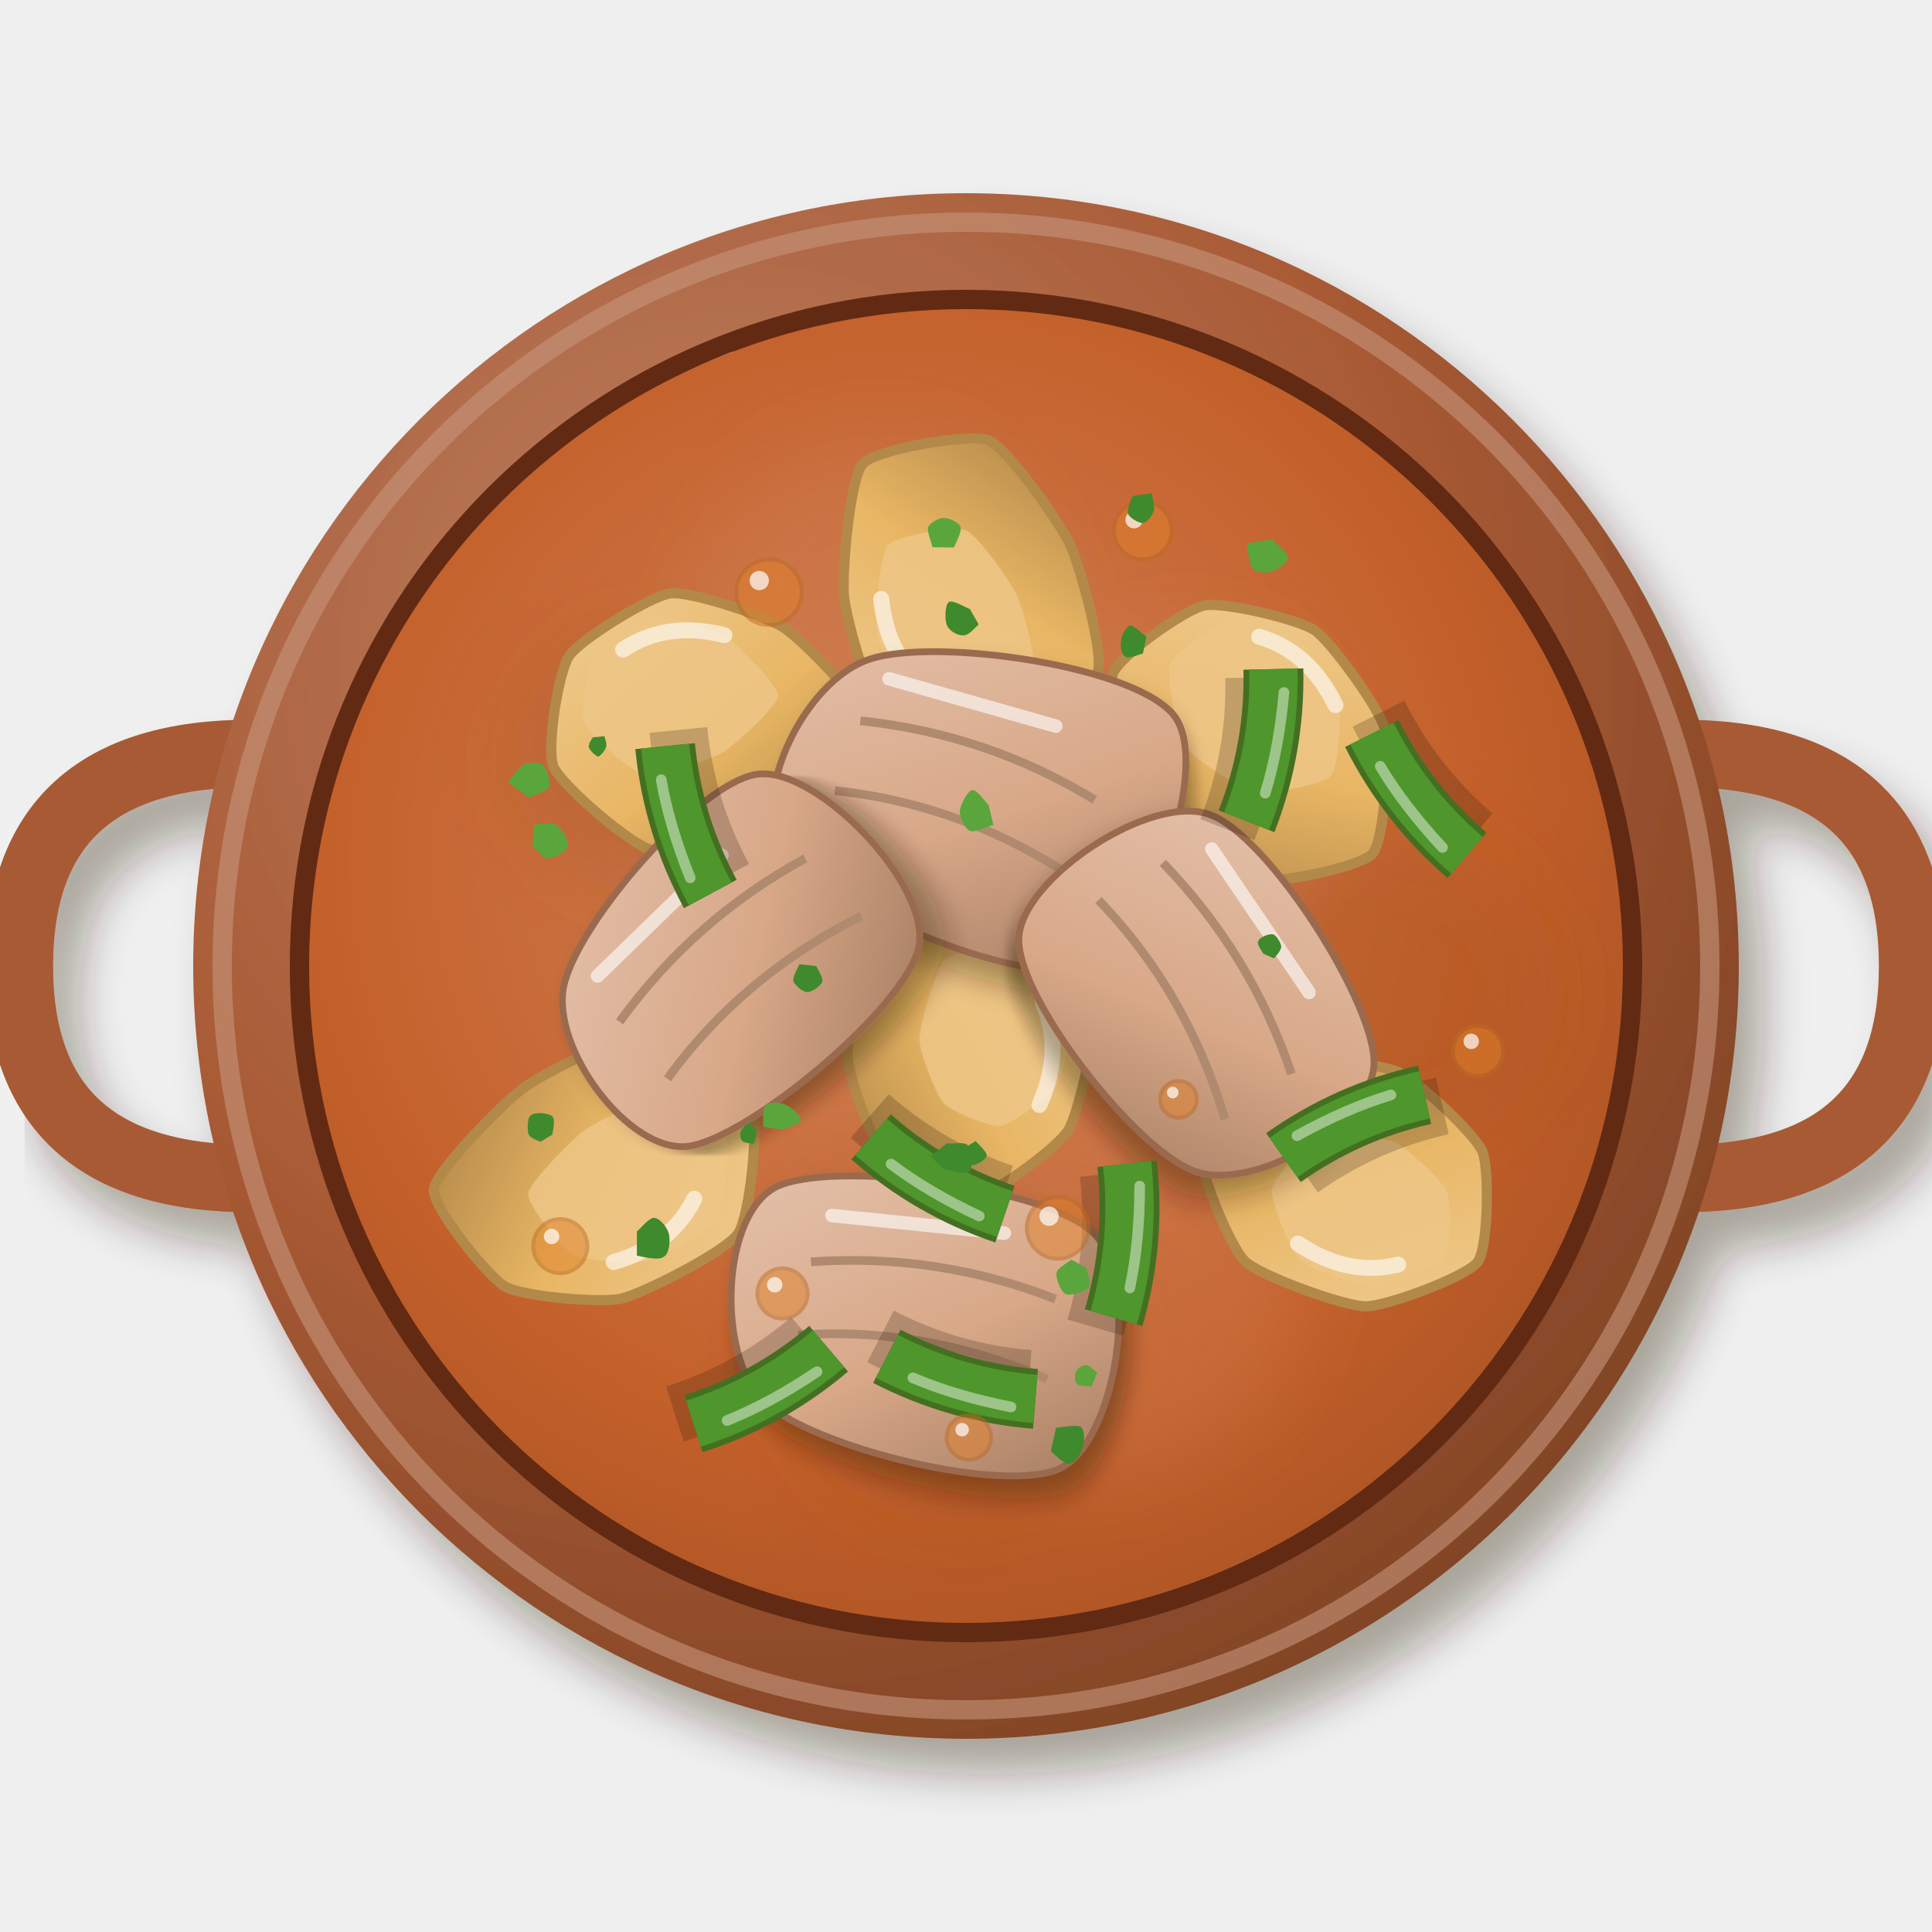
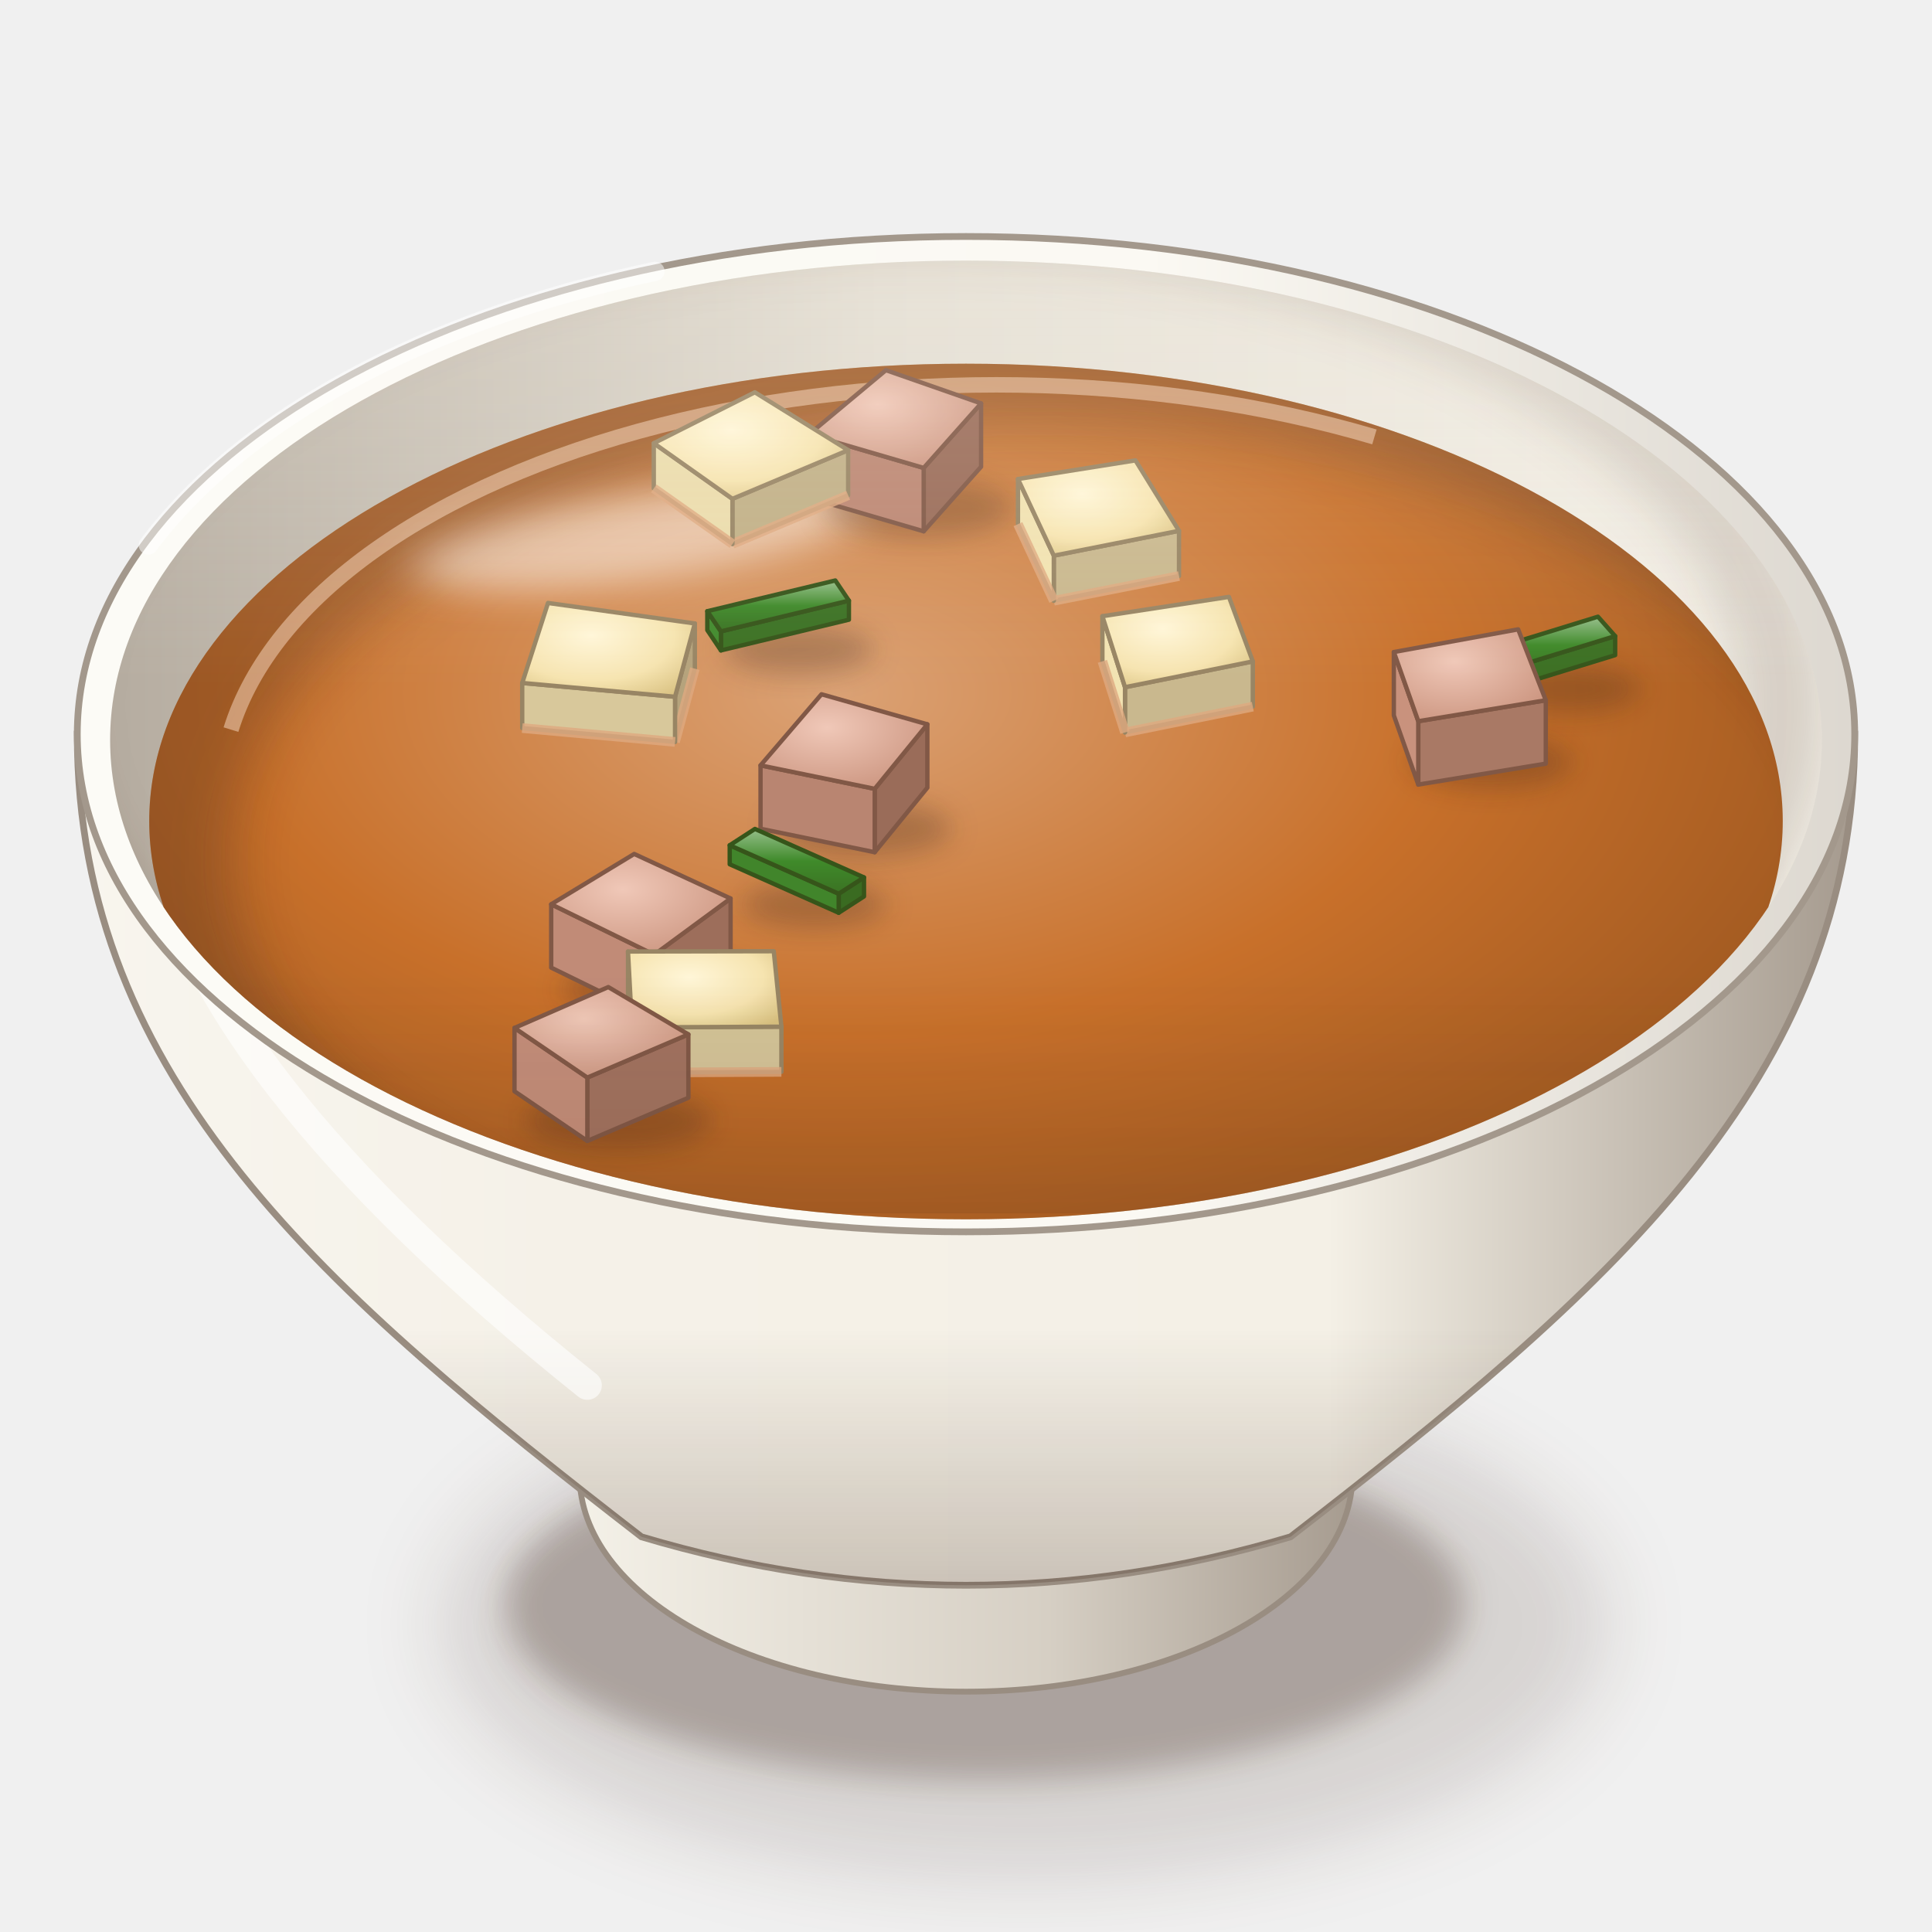
<svg xmlns="http://www.w3.org/2000/svg" viewBox="0 0 200 200" width="400" height="400">
  <defs>
-     <filter id="es_marmitako-1" x="-30%" y="-30%" width="160%" height="160%">
-       <feDropShadow dx="2.52" dy="3.6" stdDeviation="2.34" flood-color="#2b1607" flood-opacity=".36" />
-     </filter>
-     <radialGradient id="es_marmitako-2" cx="0.35" cy="0.3" r=".75">
-       <stop offset="0" stop-color="#be8367" />
-       <stop offset=".6" stop-color="#a85a34" />
-       <stop offset="1" stop-color="#824526" />
-     </radialGradient>
-     <radialGradient id="es_marmitako-3" cx="0.62" cy="0.64" r=".75">
-       <stop offset="0" stop-color="#8e523b" />
-       <stop offset=".6" stop-color="#7a3418" />
-       <stop offset="1" stop-color="#5e2912" />
-     </radialGradient>
-     <radialGradient id="es_marmitako-4" cx="0.45" cy="0.42" r=".75">
-       <stop offset="0" stop-color="#d18359" />
-       <stop offset=".6" stop-color="#c4602a" />
-       <stop offset="1" stop-color="#9e4d21" />
-     </radialGradient>
-     <filter id="es_marmitako-5" x="-30%" y="-30%" width="160%" height="160%">
+     <filter id="es_marmitako-1" x="-50%" y="-50%" width="200%" height="200%">
      <feGaussianBlur stdDeviation="4" />
    </filter>
-     <linearGradient id="es_marmitako-6" x1="0" y1="0" x2="1" y2="1">
-       <stop offset="0" stop-color="#efcc93" />
-       <stop offset=".55" stop-color="#e8b664" />
-       <stop offset="1" stop-color="#af8548" />
+     <filter id="es_marmitako-2" x="-50%" y="-50%" width="200%" height="200%">
+       <feGaussianBlur stdDeviation="1.6" />
+     </filter>
+     <linearGradient id="es_marmitako-3" x1="0" y1="0" x2="1" y2="0">
+       <stop offset="0" stop-color="#f5f2e9" />
+       <stop offset="0.6" stop-color="#d6cfc4" />
+       <stop offset="1" stop-color="#a3988c" />
    </linearGradient>
-     <filter id="es_marmitako-7" x="-30%" y="-30%" width="160%" height="160%">
-       <feDropShadow dx="1.26" dy="1.8" stdDeviation="1.17" flood-color="#2b1607" flood-opacity=".36" />
+     <linearGradient id="es_marmitako-4" x1="0" y1="0" x2="1" y2="0">
+       <stop offset="0" stop-color="#f8f5ee" />
+       <stop offset="0.28" stop-color="#f5f1e8" />
+       <stop offset="0.7" stop-color="#f4f0e6" />
+       <stop offset="1" stop-color="#a3988c" />
+     </linearGradient>
+     <linearGradient id="es_marmitako-5" x1="0" y1="0" x2="0" y2="1">
+       <stop offset="0" stop-color="#3a2212" stop-opacity="0" />
+       <stop offset="0.7" stop-color="#3a2212" stop-opacity="0" />
+       <stop offset="1" stop-color="#3a2212" stop-opacity="0.22" />
+     </linearGradient>
+     <linearGradient id="es_marmitako-6" x1="0" y1="0" x2="1" y2="0">
+       <stop offset="0" stop-color="#fcfbf6" />
+       <stop offset="0.6" stop-color="#fbf9f3" />
+       <stop offset="1" stop-color="#dcd7cf" />
+     </linearGradient>
+     <linearGradient id="es_marmitako-7" x1="0" y1="0" x2="1" y2="0">
+       <stop offset="0" stop-color="#b6ada1" />
+       <stop offset="0.45" stop-color="#e2ddd2" />
+       <stop offset="1" stop-color="#f4f0e7" />
+     </linearGradient>
+     <clipPath id="es_marmitako-8">
+       <path d="M11.4,76.6A88.6,49.62 0 1 0 188.6,76.6A88.6,49.62 0 1 0 11.4,76.6Z" />
+     </clipPath>
+     <filter id="es_marmitako-9" x="-50%" y="-50%" width="200%" height="200%">
+       <feGaussianBlur stdDeviation="2.5" />
    </filter>
-     <linearGradient id="es_marmitako-8" x1="0" y1="0" x2="1" y2="1">
-       <stop offset="0" stop-color="#e4c2ac" />
-       <stop offset=".55" stop-color="#d8a888" />
-       <stop offset="1" stop-color="#a47c61" />
+     <clipPath id="es_marmitako-10">
+       <path d="M11.4,76.6 A88.6,49.62 0 0 0 188.6,76.6 L200,76.6 L200,0 L0,0 L0,76.6Z" />
+     </clipPath>
+     <radialGradient id="es_marmitako-11" cx="0.42" cy="0.36" r="0.62">
+       <stop offset="0" stop-color="#dba275" />
+       <stop offset="0.6" stop-color="#c8702a" />
+       <stop offset="1" stop-color="#a55c22" />
+     </radialGradient>
+     <clipPath id="es_marmitako-12">
+       <path d="M15.45,85A84.55,47.35 0 1 0 184.55,85A84.55,47.35 0 1 0 15.45,85Z" />
+     </clipPath>
+     <filter id="es_marmitako-13" x="-50%" y="-50%" width="200%" height="200%">
+       <feGaussianBlur stdDeviation="3" />
+     </filter>
+     <filter id="es_marmitako-14" x="-50%" y="-50%" width="200%" height="200%">
+       <feGaussianBlur stdDeviation="2.2" />
+     </filter>
+     <radialGradient id="es_marmitako-15" cx="0.4" cy="0.35" r="0.8">
+       <stop offset="0" stop-color="#f0c8b8" />
+       <stop offset="1" stop-color="#c8907a" />
+     </radialGradient>
+     <filter id="es_marmitako-16" x="-50%" y="-50%" width="200%" height="200%">
+       <feGaussianBlur stdDeviation="1.4" />
+     </filter>
+     <radialGradient id="es_marmitako-17" cx="0.4" cy="0.35" r="0.8">
+       <stop offset="0" stop-color="#fff6d8" />
+       <stop offset="0.6" stop-color="#f6e4b0" />
+       <stop offset="1" stop-color="#d8c080" />
+     </radialGradient>
+     <linearGradient id="es_marmitako-18" x1="0" y1="0" x2="0" y2="1">
+       <stop offset="0" stop-color="#95bf8a" />
+       <stop offset="0.5" stop-color="#3f8a2a" />
+       <stop offset="1" stop-color="#3b7223" />
+     </linearGradient>
+     <linearGradient id="es_marmitako-19" x1="0" y1="0" x2="0" y2="1">
+       <stop offset="0" stop-color="#fff8ec" stop-opacity="0.2" />
+       <stop offset="0.45" stop-color="#fff8ec" stop-opacity="0" />
+       <stop offset="0.75" stop-color="#3a2212" stop-opacity="0" />
+       <stop offset="1" stop-color="#3a2212" stop-opacity="0.1" />
    </linearGradient>
  </defs>
-   <g filter="url(#es_marmitako-1)">
-     <path d="M26,78 Q2,78 2,100 Q2,122 26,122" stroke="#a85a34" stroke-width="7" fill="none" />
-     <path d="M174,78 Q198,78 198,100 Q198,122 174,122" stroke="#a85a34" stroke-width="7" fill="none" />
-     <circle cx="100" cy="100" r="80" fill="url(#es_marmitako-2)" />
+   <ellipse cx="106" cy="168.16" rx="60.48" ry="26.61" fill="#3a2212" opacity="0.14" filter="url(#es_marmitako-1)" />
+   <ellipse cx="102" cy="166.16" rx="49.68" ry="18.14" fill="#3a2212" opacity="0.28" filter="url(#es_marmitako-2)" />
+   <path d="M58,146.72 L60,152.72 A40,22.4 0 0 0 140,152.72 L142,146.72Z" fill="url(#es_marmitako-3)" stroke="#998d81" stroke-width=".6" />
+   <path d="M8,76 C8,111.96 34,134 66.4,159.09 Q100,169.12 133.6,159.09 C166,134 192,111.96 192,76Z" fill="url(#es_marmitako-4)" stroke="#998d81" stroke-width=".7" />
+   <path d="M8,76 C8,111.96 34,134 66.4,159.09 Q100,169.12 133.6,159.09 C166,134 192,111.96 192,76Z" fill="url(#es_marmitako-5)" />
+   <path d="M16,86 Q20,110.8 60.8,143.41" stroke="#fff" stroke-width="3" fill="none" stroke-linecap="round" opacity="0.6" />
+   <path d="M8,76A92,51.52 0 1 0 192,76A92,51.52 0 1 0 8,76Z" fill="url(#es_marmitako-6)" stroke="#a3988c" stroke-width=".7" />
+   <path d="M11.4,76.6A88.6,49.62 0 1 0 188.6,76.6A88.6,49.62 0 1 0 11.4,76.6Z" fill="url(#es_marmitako-7)" />
+   <g clip-path="url(#es_marmitako-8)">
+     <path d="M3.4,73A90.6,51.62 0 1 0 184.6,73A90.6,51.62 0 1 0 3.4,73Z" fill="none" stroke="#3a2212" stroke-width="9" opacity=".16" filter="url(#es_marmitako-9)" />
  </g>
-   <circle cx="100" cy="100" r="77" fill="none" stroke="#c6947b" stroke-width="2" opacity=".6" />
-   <circle cx="100" cy="100" r="70" fill="#622a13" />
-   <circle cx="100" cy="100" r="68" fill="url(#es_marmitako-3)" />
-   <path d="M40.8,71.2 A65.6,65.6 0 0 1 76,37.6" stroke="#ffe2c8" stroke-width="2.4" fill="none" stroke-linecap="round" opacity=".5" />
-   <circle cx="100" cy="100" r="68" fill="url(#es_marmitako-4)" opacity="1" />
-   <g filter="url(#es_marmitako-5)">
-     <circle cx="98.7" cy="139.6" r="17.9" fill="#a55123" opacity="0.3" />
-     <circle cx="144.2" cy="102.7" r="16.9" fill="#a55123" opacity="0.3" />
-     <circle cx="91" cy="63.5" r="17.7" fill="#d08055" opacity="0.3" />
-     <circle cx="115" cy="133.3" r="19.4" fill="#d08055" opacity="0.3" />
-     <circle cx="67.1" cy="78.8" r="13.7" fill="#a55123" opacity="0.3" />
-     <circle cx="122.9" cy="80.8" r="14.9" fill="#d08055" opacity="0.3" />
+   <g clip-path="url(#es_marmitako-8)">
+     <path d="M15.45,85A84.55,47.35 0 1 0 184.55,85A84.55,47.35 0 1 0 15.45,85Z" fill="url(#es_marmitako-11)" />
+     <g clip-path="url(#es_marmitako-12)">
+       <path fill-rule="evenodd" d="M0,0 H200 V200 H0Z M24.14,89A82.86,45.45 0 1 0 189.86,89A82.86,45.45 0 1 0 24.14,89Z" fill="#3a2212" opacity="0.3" filter="url(#es_marmitako-13)" />
+       <path d="M23.91,75.53 A80.32,42.61 0 0 1 142.28,45.23" stroke="#e6bf9f" stroke-width="1.6" fill="none" opacity=".65" />
+     </g>
  </g>
-   <g transform="translate(72 74) scale(1.5)">
-     <path d="M5.64,6.73C4.28,7.54 -1.59,9.62 -3,9.33C-4.42,9.04 -9.27,4.83 -9.79,3.6C-10.32,2.37 -9.46,-2.97 -8.72,-4.07C-7.98,-5.17 -3.1,-8.21 -1.74,-8.38C-0.38,-8.56 4.87,-6.82 6.1,-6.01C7.34,-5.2 11.8,-0.69 11.76,0.47C11.71,1.64 6.99,5.92 5.64,6.73Z" fill="url(#es_marmitako-6)" stroke="#b3894a" stroke-width=".7" />
-     <path d="M1.9,2.57C1.06,3.07 -2.58,4.36 -3.46,4.18C-4.34,4.01 -7.35,1.39 -7.67,0.63C-8,-0.13 -7.46,-3.44 -7,-4.12C-6.55,-4.8 -3.52,-6.69 -2.68,-6.8C-1.84,-6.91 1.42,-5.83 2.18,-5.33C2.95,-4.82 5.71,-2.03 5.69,-1.31C5.66,-0.58 2.73,2.07 1.9,2.57Z" fill="#edc686" opacity=".85" />
-     <path d="M-5,-4.5 Q-2,-6.5 2,-5.5" stroke="#fff" stroke-width="1.1" fill="none" stroke-linecap="round" opacity=".6" />
+   <g clip-path="url(#es_marmitako-12)">
+     <ellipse cx="66.18" cy="55.64" rx="23.67" ry="4.5" fill="#fff" opacity="0.5" transform="rotate(-8 66.18 55.64)" filter="url(#es_marmitako-14)" />
  </g>
-   <g transform="translate(130 76) rotate(50) scale(1.5)">
-     <path d="M7.49,6.79C6.3,7.75 0.04,9.69 -1.52,9.52C-3.07,9.34 -8.82,6.03 -9.52,4.89C-10.22,3.75 -9.71,-1.81 -9.1,-2.97C-8.5,-4.12 -4.21,-7.34 -2.88,-7.72C-1.55,-8.09 4.1,-7.68 5.42,-7.06C6.73,-6.43 11.3,-2.14 11.49,-0.87C11.68,0.4 8.68,5.84 7.49,6.79Z" fill="url(#es_marmitako-6)" stroke="#b3894a" stroke-width=".7" />
-     <path d="M3.04,2.61C2.3,3.2 -1.57,4.41 -2.54,4.3C-3.51,4.19 -7.07,2.14 -7.5,1.43C-7.93,0.72 -7.62,-2.72 -7.25,-3.44C-6.87,-4.16 -4.21,-6.15 -3.39,-6.38C-2.56,-6.62 0.94,-6.36 1.76,-5.97C2.58,-5.59 5.41,-2.93 5.53,-2.14C5.64,-1.35 3.78,2.02 3.04,2.61Z" fill="#edc686" opacity=".85" />
-     <path d="M-5,-4.5 Q-2,-6.5 2,-5.5" stroke="#fff" stroke-width="1.1" fill="none" stroke-linecap="round" opacity=".6" />
+   <g clip-path="url(#es_marmitako-8)">
+     <ellipse cx="95.07" cy="52.56" rx="9.8" ry="3.13" fill="#3a2212" opacity="0.28" filter="url(#es_marmitako-16)" />
+     <path d="M101.56,41.76L95.62,48.44L95.62,55L101.56,48.32Z" fill="#9a6c59" stroke="#815846" stroke-width="0.45" stroke-linejoin="round" />
+     <path d="M95.62,48.44L83.74,44.97L83.74,51.53L95.62,55Z" fill="#bc8773" stroke="#815846" stroke-width="0.45" stroke-linejoin="round" />
+     <path d="M91.71,38.32L101.56,41.76L95.62,48.44L83.74,44.97Z" fill="url(#es_marmitako-15)" stroke="#815846" stroke-width="0.45" stroke-linejoin="round" />
+     <path d="M87.8,46.6L75.82,51.64L75.82,56.31L87.8,51.27Z" fill="#c1b087" stroke="#988564" stroke-width="0.45" stroke-linejoin="round" />
+     <path d="M87.8,51.27 L75.82,56.31" stroke="#dea97f" stroke-width="1" opacity=".8" />
+     <path d="M75.82,51.64L67.68,45.88L67.68,50.56L75.82,56.31Z" fill="#ebdcac" stroke="#988564" stroke-width="0.45" stroke-linejoin="round" />
+     <path d="M75.82,56.31 L67.68,50.56" stroke="#dea97f" stroke-width="1" opacity=".8" />
+     <path d="M78.14,40.61L87.8,46.6L75.82,51.64L67.68,45.88Z" fill="url(#es_marmitako-17)" stroke="#988564" stroke-width="0.45" stroke-linejoin="round" />
+     <path d="M122.05,54.95L109.09,57.52L109.09,62.19L122.05,59.63Z" fill="#c9b88e" stroke="#988564" stroke-width="0.45" stroke-linejoin="round" />
+     <path d="M122.05,59.63 L109.09,62.19" stroke="#dea97f" stroke-width="1" opacity=".8" />
+     <path d="M109.09,57.52L105.38,49.59L105.38,54.26L109.09,62.19Z" fill="#f1e2b1" stroke="#988564" stroke-width="0.45" stroke-linejoin="round" />
+     <path d="M109.09,62.19 L105.38,54.26" stroke="#dea97f" stroke-width="1" opacity=".8" />
+     <path d="M117.54,47.66L122.05,54.95L109.09,57.52L105.38,49.59Z" fill="url(#es_marmitako-17)" stroke="#988564" stroke-width="0.45" stroke-linejoin="round" />
+     <ellipse cx="82.66" cy="67.25" rx="7.81" ry="2.5" fill="#3a2212" opacity="0.28" filter="url(#es_marmitako-16)" />
+     <path d="M87.88,62.18L74.63,65.36L74.63,67.33L87.88,64.15Z" fill="#3c7224" stroke="#36551a" stroke-width="0.45" stroke-linejoin="round" />
+     <path d="M74.63,65.36L73.22,63.27L73.22,65.23L74.63,67.33Z" fill="#438b2e" stroke="#36551a" stroke-width="0.45" stroke-linejoin="round" />
+     <path d="M73.22,63.27L86.47,60.09L87.88,62.18L74.63,65.36Z" fill="url(#es_marmitako-18)" stroke="#36551a" stroke-width="0.45" stroke-linejoin="round" />
+     <ellipse cx="162.13" cy="71.31" rx="7.71" ry="2.47" fill="#3a2212" opacity="0.28" filter="url(#es_marmitako-16)" />
+     <path d="M167.2,65.85L154.57,69.73L154.57,71.7L167.2,67.82Z" fill="#3c7023" stroke="#36551a" stroke-width="0.45" stroke-linejoin="round" />
+     <path d="M154.57,69.73L152.79,67.73L152.79,69.7L154.57,71.7Z" fill="#428a2d" stroke="#36551a" stroke-width="0.45" stroke-linejoin="round" />
+     <path d="M152.79,67.73L165.42,63.84L167.2,65.85L154.57,69.73Z" fill="url(#es_marmitako-18)" stroke="#36551a" stroke-width="0.45" stroke-linejoin="round" />
+     <path d="M129.69,68.47L116.46,71.14L116.46,75.82L129.69,73.15Z" fill="#c9b88e" stroke="#988564" stroke-width="0.45" stroke-linejoin="round" />
+     <path d="M129.69,73.15 L116.46,75.82" stroke="#dea97f" stroke-width="1" opacity=".8" />
+     <path d="M116.46,71.14L114.12,63.79L114.12,68.46L116.46,75.82Z" fill="#f2e3b2" stroke="#988564" stroke-width="0.45" stroke-linejoin="round" />
+     <path d="M116.46,75.82 L114.12,68.46" stroke="#dea97f" stroke-width="1" opacity=".8" />
+     <path d="M127.22,61.79L129.69,68.47L116.46,71.14L114.12,63.79Z" fill="url(#es_marmitako-17)" stroke="#988564" stroke-width="0.45" stroke-linejoin="round" />
+     <path d="M71.93,64.54L69.88,72.13L69.88,76.8L71.93,69.22Z" fill="#b5a37c" stroke="#988564" stroke-width="0.45" stroke-linejoin="round" />
+     <path d="M71.93,69.22 L69.88,76.8" stroke="#dea97f" stroke-width="1" opacity=".8" />
+     <path d="M69.88,72.13L54.06,70.7L54.06,75.37L69.88,76.8Z" fill="#d8c89b" stroke="#988564" stroke-width="0.45" stroke-linejoin="round" />
+     <path d="M69.88,76.8 L54.06,75.37" stroke="#dea97f" stroke-width="1" opacity=".8" />
+     <path d="M56.73,62.42L71.93,64.54L69.88,72.13L54.06,70.7Z" fill="url(#es_marmitako-17)" stroke="#988564" stroke-width="0.45" stroke-linejoin="round" />
+     <ellipse cx="154.34" cy="78.9" rx="8.45" ry="2.7" fill="#3a2212" opacity="0.28" filter="url(#es_marmitako-16)" />
+     <path d="M160.02,72.49L146.82,74.66L146.82,81.22L160.02,79.05Z" fill="#a97965" stroke="#815846" stroke-width="0.45" stroke-linejoin="round" />
+     <path d="M146.82,74.66L144.29,67.5L144.29,74.06L146.82,81.22Z" fill="#c9927d" stroke="#815846" stroke-width="0.45" stroke-linejoin="round" />
+     <path d="M157.16,65.15L160.02,72.49L146.82,74.66L144.29,67.5Z" fill="url(#es_marmitako-15)" stroke="#815846" stroke-width="0.45" stroke-linejoin="round" />
+     <ellipse cx="89.23" cy="85.8" rx="9.21" ry="2.95" fill="#3a2212" opacity="0.28" filter="url(#es_marmitako-16)" />
+     <path d="M96,74.98L90.55,81.66L90.55,88.22L96,81.54Z" fill="#9a6c59" stroke="#815846" stroke-width="0.45" stroke-linejoin="round" />
+     <path d="M90.55,81.66L78.73,79.23L78.73,85.79L90.55,88.22Z" fill="#b98571" stroke="#815846" stroke-width="0.45" stroke-linejoin="round" />
+     <path d="M85.04,71.87L96,74.98L90.55,81.66L78.73,79.23Z" fill="url(#es_marmitako-15)" stroke="#815846" stroke-width="0.45" stroke-linejoin="round" />
+     <ellipse cx="84.29" cy="93.66" rx="7.5" ry="2.4" fill="#3a2212" opacity="0.28" filter="url(#es_marmitako-16)" />
+     <path d="M89.44,90.83L86.82,92.52L86.82,94.49L89.44,92.8Z" fill="#3a6b21" stroke="#36551a" stroke-width="0.45" stroke-linejoin="round" />
+     <path d="M86.82,92.52L75.54,87.5L75.54,89.47L86.82,94.49Z" fill="#41852b" stroke="#36551a" stroke-width="0.45" stroke-linejoin="round" />
+     <path d="M78.15,85.81L89.44,90.83L86.82,92.52L75.54,87.5Z" fill="url(#es_marmitako-18)" stroke="#36551a" stroke-width="0.45" stroke-linejoin="round" />
+     <ellipse cx="68.2" cy="102.44" rx="9.91" ry="3.17" fill="#3a2212" opacity="0.28" filter="url(#es_marmitako-16)" />
+     <path d="M75.63,93.01L67.72,98.83L67.72,105.39L75.63,99.57Z" fill="#9d6e5b" stroke="#815846" stroke-width="0.45" stroke-linejoin="round" />
+     <path d="M67.72,98.83L57.06,93.61L57.06,100.17L67.72,105.39Z" fill="#c18b77" stroke="#815846" stroke-width="0.45" stroke-linejoin="round" />
+     <path d="M65.65,88.4L75.63,93.01L67.72,98.83L57.06,93.61Z" fill="url(#es_marmitako-15)" stroke="#815846" stroke-width="0.45" stroke-linejoin="round" />
+     <path d="M80.89,106.28L65.43,106.36L65.43,111.04L80.89,110.96Z" fill="#d3c397" stroke="#988564" stroke-width="0.45" stroke-linejoin="round" />
+     <path d="M80.89,110.96 L65.43,111.04" stroke="#dea97f" stroke-width="1" opacity=".8" />
+     <path d="M65.43,106.36L65.01,98.5L65.01,103.18L65.43,111.04Z" fill="#f2e3b2" stroke="#988564" stroke-width="0.45" stroke-linejoin="round" />
+     <path d="M65.43,111.04 L65.01,103.18" stroke="#dea97f" stroke-width="1" opacity=".8" />
+     <path d="M80.1,98.47L80.89,106.28L65.43,106.36L65.01,98.5Z" fill="url(#es_marmitako-17)" stroke="#988564" stroke-width="0.45" stroke-linejoin="round" />
+     <ellipse cx="63.99" cy="116" rx="9.73" ry="3.12" fill="#3a2212" opacity="0.28" filter="url(#es_marmitako-16)" />
+     <path d="M71.26,107.08L60.8,111.55L60.8,118.11L71.26,113.64Z" fill="#a1725f" stroke="#815846" stroke-width="0.45" stroke-linejoin="round" />
+     <path d="M60.8,111.55L53.26,106.41L53.26,112.97L60.8,118.11Z" fill="#c38d79" stroke="#815846" stroke-width="0.45" stroke-linejoin="round" />
+     <path d="M62.97,102.18L71.26,107.08L60.8,111.55L53.26,106.41Z" fill="url(#es_marmitako-15)" stroke="#815846" stroke-width="0.45" stroke-linejoin="round" />
+     <g clip-path="url(#es_marmitako-12)" />
  </g>
-   <g transform="translate(100 110) rotate(100) scale(1.5)">
-     <path d="M7.49,4.24C6.76,5.21 2.33,7.91 0.89,8.15C-0.56,8.39 -7.12,7.73 -8.25,6.87C-9.39,6 -11.72,0.06 -11.47,-1.3C-11.22,-2.66 -6.92,-7.38 -5.57,-7.98C-4.21,-8.57 2.02,-8.27 3.34,-7.77C4.66,-7.27 8.45,-3.61 8.83,-2.51C9.21,-1.41 8.22,3.26 7.49,4.24Z" fill="url(#es_marmitako-6)" stroke="#b3894a" stroke-width=".7" />
-     <path d="M3.04,1.03C2.59,1.63 -0.16,3.31 -1.05,3.45C-1.95,3.6 -6.01,3.19 -6.72,2.66C-7.42,2.12 -8.86,-1.57 -8.71,-2.41C-8.56,-3.25 -5.89,-6.18 -5.05,-6.55C-4.21,-6.91 -0.35,-6.73 0.47,-6.42C1.29,-6.11 3.64,-3.84 3.88,-3.16C4.11,-2.47 3.5,0.42 3.04,1.03Z" fill="#edc686" opacity=".85" />
-     <path d="M-5,-4.5 Q-2,-6.5 2,-5.5" stroke="#fff" stroke-width="1.1" fill="none" stroke-linecap="round" opacity=".6" />
-   </g>
-   <g transform="translate(62 122) rotate(150) scale(1.5)">
-     <path d="M10.24,5.05C9.51,6.08 3.07,7.83 1.44,8.01C-0.19,8.2 -6.36,7.9 -7.56,7.1C-8.77,6.3 -11.81,0.68 -11.71,-0.71C-11.6,-2.1 -7.77,-7.42 -6.44,-8.08C-5.11,-8.75 1.35,-8.4 2.8,-7.95C4.24,-7.51 8.66,-4.4 9.34,-3.21C10.02,-2.02 10.96,4.02 10.24,5.05Z" fill="url(#es_marmitako-6)" stroke="#b3894a" stroke-width=".7" />
-     <path d="M4.75,1.53C4.3,2.17 0.31,3.25 -0.71,3.37C-1.72,3.48 -5.54,3.3 -6.29,2.8C-7.03,2.31 -8.92,-1.18 -8.86,-2.04C-8.79,-2.9 -6.42,-6.2 -5.6,-6.61C-4.77,-7.02 -0.76,-6.81 0.13,-6.53C1.03,-6.25 3.77,-4.33 4.19,-3.59C4.62,-2.85 5.2,0.89 4.75,1.53Z" fill="#edc686" opacity=".85" />
-     <path d="M-5,-4.5 Q-2,-6.5 2,-5.5" stroke="#fff" stroke-width="1.1" fill="none" stroke-linecap="round" opacity=".6" />
-   </g>
-   <g transform="translate(140 122) rotate(200) scale(1.5)">
-     <path d="M7.7,5.9C6.69,6.78 0.94,8.09 -0.48,7.99C-1.9,7.9 -6.91,5.78 -7.79,4.82C-8.67,3.86 -10.45,-1.3 -10.09,-2.47C-9.73,-3.65 -5.26,-7.48 -3.87,-7.98C-2.49,-8.48 3.68,-8.49 5.01,-7.9C6.34,-7.32 10.36,-2.86 10.6,-1.59C10.85,-0.33 8.72,5.02 7.7,5.9Z" fill="url(#es_marmitako-6)" stroke="#b3894a" stroke-width=".7" />
-     <path d="M3.17,2.06C2.54,2.6 -1.02,3.42 -1.9,3.36C-2.78,3.3 -5.89,1.98 -6.43,1.39C-6.98,0.79 -8.08,-2.41 -7.86,-3.13C-7.63,-3.86 -4.86,-6.24 -4,-6.55C-3.14,-6.86 0.68,-6.86 1.51,-6.5C2.33,-6.14 4.82,-3.37 4.97,-2.59C5.13,-1.8 3.81,1.51 3.17,2.06Z" fill="#edc686" opacity=".85" />
-     <path d="M-5,-4.5 Q-2,-6.5 2,-5.5" stroke="#fff" stroke-width="1.1" fill="none" stroke-linecap="round" opacity=".6" />
-   </g>
-   <g transform="translate(100 62) rotate(250) scale(1.5)">
-     <path d="M9.76,5.19C8.83,6.25 2.74,7.87 1.13,8.03C-0.48,8.18 -6.66,7.68 -7.79,6.85C-8.92,6.02 -11.34,0.37 -11.18,-1C-11.01,-2.37 -7.29,-7.44 -5.99,-8.07C-4.68,-8.7 1.51,-8.26 3.09,-7.84C4.66,-7.42 10.6,-4.68 11.21,-3.48C11.82,-2.29 10.68,4.14 9.76,5.19Z" fill="url(#es_marmitako-6)" stroke="#b3894a" stroke-width=".7" />
-     <path d="M4.45,1.62C3.88,2.27 0.1,3.28 -0.9,3.38C-1.9,3.47 -5.73,3.16 -6.43,2.65C-7.13,2.13 -8.63,-1.37 -8.53,-2.22C-8.43,-3.07 -6.12,-6.21 -5.31,-6.6C-4.5,-6.99 -0.66,-6.72 0.31,-6.46C1.29,-6.2 4.97,-4.5 5.35,-3.76C5.73,-3.02 5.02,0.96 4.45,1.62Z" fill="#edc686" opacity=".85" />
-     <path d="M-5,-4.5 Q-2,-6.5 2,-5.5" stroke="#fff" stroke-width="1.1" fill="none" stroke-linecap="round" opacity=".6" />
-   </g>
-   <g transform="translate(100 82) rotate(20)">
-     <g filter="url(#es_marmitako-7)">
-       <path d="M-14.1,-9.5C-8.5,-14 12.4,-18.4 17.7,-14.7C23,-11 23.3,8.3 17.7,12.8C12.2,17.2 -10.4,15.8 -15.7,12.1C-21,8.3 -19.7,-5.1 -14.1,-9.5Z" fill="url(#es_marmitako-8)" stroke="#9a6a50" stroke-width=".7" />
-     </g>
-     <path d="M-12.8,-3.2 Q0,-6.4 12.8,-3.8 M-12.8,4.5 Q0,1.3 13.4,4.5" stroke="#b08a6e" stroke-width=".9" fill="none" />
-     <path d="M-11.5,-8.3 L6.4,-9.6" stroke="#fff" stroke-width="1.4" stroke-linecap="round" opacity=".6" />
-   </g>
-   <g transform="translate(76 100) rotate(-40)">
-     <g filter="url(#es_marmitako-7)">
-       <path d="M-14.9,-9.7C-9.8,-13.8 9.6,-17 14.7,-13.6C19.8,-10.2 21,6.5 16,10.7C10.9,14.8 -10.5,14.6 -15.7,11.2C-20.8,7.8 -20,-5.6 -14.9,-9.7Z" fill="url(#es_marmitako-8)" stroke="#9a6a50" stroke-width=".7" />
-     </g>
-     <path d="M-12.8,-3.2 Q0,-6.4 12.8,-3.8 M-12.8,4.5 Q0,1.3 13.4,4.5" stroke="#b08a6e" stroke-width=".9" fill="none" />
-     <path d="M-11.5,-8.3 L6.4,-9.6" stroke="#fff" stroke-width="1.4" stroke-linecap="round" opacity=".6" />
-   </g>
-   <g transform="translate(124 102) rotate(60)">
-     <g filter="url(#es_marmitako-7)">
-       <path d="M-14.7,-9.9C-9.8,-14.1 11,-15 16.2,-11.7C21.4,-8.4 21.5,5.7 16.5,9.9C11.6,14.1 -8.3,16.9 -13.5,13.6C-18.7,10.3 -19.7,-5.7 -14.7,-9.9Z" fill="url(#es_marmitako-8)" stroke="#9a6a50" stroke-width=".7" />
-     </g>
-     <path d="M-12.8,-3.2 Q0,-6.4 12.8,-3.8 M-12.8,4.5 Q0,1.3 13.4,4.5" stroke="#b08a6e" stroke-width=".9" fill="none" />
-     <path d="M-11.5,-8.3 L6.4,-9.6" stroke="#fff" stroke-width="1.4" stroke-linecap="round" opacity=".6" />
-   </g>
-   <g transform="translate(96 136) rotate(10)">
-     <g filter="url(#es_marmitako-7)">
-       <path d="M-17.7,-10.2C-12.6,-14 9.8,-15.1 15.5,-11.2C21.2,-7.3 21.5,9.4 16.4,13.3C11.3,17.1 -9.5,15.7 -15.2,11.8C-20.8,7.9 -22.8,-6.4 -17.7,-10.2Z" fill="url(#es_marmitako-8)" stroke="#9a6a50" stroke-width=".7" />
-     </g>
-     <path d="M-12.8,-3.2 Q0,-6.4 12.8,-3.8 M-12.8,4.5 Q0,1.3 13.4,4.5" stroke="#b08a6e" stroke-width=".9" fill="none" />
-     <path d="M-11.5,-8.3 L6.4,-9.6" stroke="#fff" stroke-width="1.4" stroke-linecap="round" opacity=".6" />
-   </g>
-   <g transform="translate(97.1 121.69) rotate(210)">
-     <path d="M-8,0 Q0,-1.6 8,0" stroke="#2b1607" stroke-width="6" fill="none" stroke-linecap="butt" opacity=".22" transform="translate(1.2 1.8)" />
-     <path d="M-8,0 Q0,-1.6 8,0" stroke="#446f21" stroke-width="6.2" fill="none" stroke-linecap="butt" />
-     <path d="M-8,0 Q0,-1.6 8,0" stroke="#4f962c" stroke-width="5" fill="none" stroke-linecap="butt" />
-     <path d="M-5.8,-1.5 Q0,-2 4.8,-1.4" stroke="#b0d0a0" stroke-width="1.1" fill="none" stroke-linecap="round" opacity=".8" />
-   </g>
-   <g transform="translate(99.5 142.61) rotate(196)">
-     <path d="M-8,0 Q0,-1.6 8,0" stroke="#2b1607" stroke-width="6" fill="none" stroke-linecap="butt" opacity=".22" transform="translate(1.2 1.8)" />
-     <path d="M-8,0 Q0,-1.6 8,0" stroke="#446f21" stroke-width="6.2" fill="none" stroke-linecap="butt" />
-     <path d="M-8,0 Q0,-1.6 8,0" stroke="#4f962c" stroke-width="5" fill="none" stroke-linecap="butt" />
-     <path d="M-5.8,-1.5 Q0,-2 4.8,-1.4" stroke="#b0d0a0" stroke-width="1.1" fill="none" stroke-linecap="round" opacity=".8" />
-   </g>
-   <g transform="translate(140.17 116.58) rotate(336)">
-     <path d="M-8,0 Q0,-1.6 8,0" stroke="#2b1607" stroke-width="6" fill="none" stroke-linecap="butt" opacity=".22" transform="translate(1.2 1.8)" />
-     <path d="M-8,0 Q0,-1.6 8,0" stroke="#446f21" stroke-width="6.2" fill="none" stroke-linecap="butt" />
-     <path d="M-8,0 Q0,-1.6 8,0" stroke="#4f962c" stroke-width="5" fill="none" stroke-linecap="butt" />
-     <path d="M-5.8,-1.5 Q0,-2 4.8,-1.4" stroke="#b0d0a0" stroke-width="1.1" fill="none" stroke-linecap="round" opacity=".8" />
-   </g>
-   <g transform="translate(78.78 143.5) rotate(151)">
-     <path d="M-8,0 Q0,-1.6 8,0" stroke="#2b1607" stroke-width="6" fill="none" stroke-linecap="butt" opacity=".22" transform="translate(1.2 1.8)" />
-     <path d="M-8,0 Q0,-1.6 8,0" stroke="#446f21" stroke-width="6.2" fill="none" stroke-linecap="butt" />
-     <path d="M-8,0 Q0,-1.6 8,0" stroke="#4f962c" stroke-width="5" fill="none" stroke-linecap="butt" />
-     <path d="M-5.8,-1.5 Q0,-2 4.8,-1.4" stroke="#b0d0a0" stroke-width="1.1" fill="none" stroke-linecap="round" opacity=".8" />
-   </g>
-   <g transform="translate(71.19 84.89) rotate(253)">
-     <path d="M-8,0 Q0,-1.6 8,0" stroke="#2b1607" stroke-width="6" fill="none" stroke-linecap="butt" opacity=".22" transform="translate(1.2 1.8)" />
-     <path d="M-8,0 Q0,-1.6 8,0" stroke="#446f21" stroke-width="6.2" fill="none" stroke-linecap="butt" />
-     <path d="M-8,0 Q0,-1.6 8,0" stroke="#4f962c" stroke-width="5" fill="none" stroke-linecap="butt" />
-     <path d="M-5.8,-1.5 Q0,-2 4.8,-1.4" stroke="#b0d0a0" stroke-width="1.1" fill="none" stroke-linecap="round" opacity=".8" />
-   </g>
-   <g transform="translate(115.98 128.43) rotate(95)">
-     <path d="M-8,0 Q0,-1.6 8,0" stroke="#2b1607" stroke-width="6" fill="none" stroke-linecap="butt" opacity=".22" transform="translate(1.2 1.8)" />
-     <path d="M-8,0 Q0,-1.6 8,0" stroke="#446f21" stroke-width="6.2" fill="none" stroke-linecap="butt" />
-     <path d="M-8,0 Q0,-1.6 8,0" stroke="#4f962c" stroke-width="5" fill="none" stroke-linecap="butt" />
-     <path d="M-5.8,-1.5 Q0,-2 4.8,-1.4" stroke="#b0d0a0" stroke-width="1.1" fill="none" stroke-linecap="round" opacity=".8" />
-   </g>
-   <g transform="translate(146.94 82.24) rotate(232)">
-     <path d="M-8,0 Q0,-1.6 8,0" stroke="#2b1607" stroke-width="6" fill="none" stroke-linecap="butt" opacity=".22" transform="translate(1.2 1.8)" />
-     <path d="M-8,0 Q0,-1.6 8,0" stroke="#446f21" stroke-width="6.2" fill="none" stroke-linecap="butt" />
-     <path d="M-8,0 Q0,-1.6 8,0" stroke="#4f962c" stroke-width="5" fill="none" stroke-linecap="butt" />
-     <path d="M-5.8,-1.5 Q0,-2 4.8,-1.4" stroke="#b0d0a0" stroke-width="1.1" fill="none" stroke-linecap="round" opacity=".8" />
-   </g>
-   <g transform="translate(130.43 77.14) rotate(100)">
-     <path d="M-8,0 Q0,-1.6 8,0" stroke="#2b1607" stroke-width="6" fill="none" stroke-linecap="butt" opacity=".22" transform="translate(1.2 1.8)" />
-     <path d="M-8,0 Q0,-1.6 8,0" stroke="#446f21" stroke-width="6.2" fill="none" stroke-linecap="butt" />
-     <path d="M-8,0 Q0,-1.6 8,0" stroke="#4f962c" stroke-width="5" fill="none" stroke-linecap="butt" />
-     <path d="M-5.8,-1.5 Q0,-2 4.8,-1.4" stroke="#b0d0a0" stroke-width="1.1" fill="none" stroke-linecap="round" opacity=".8" />
-   </g>
-   <circle cx="122" cy="113.8" r="1.9" fill="#e0802a" opacity="0.5" stroke="#bc6a23" stroke-width=".4" />
-   <circle cx="121.4" cy="113.1" r="0.6" fill="#fff" opacity=".7" />
-   <circle cx="153" cy="108.8" r="2.6" fill="#e0802a" opacity="0.5" stroke="#bc6a23" stroke-width=".4" />
-   <circle cx="152.3" cy="107.8" r="0.8" fill="#fff" opacity=".7" />
-   <circle cx="100.3" cy="148.8" r="2.3" fill="#e0802a" opacity="0.5" stroke="#bc6a23" stroke-width=".4" />
-   <circle cx="99.6" cy="148" r="0.7" fill="#fff" opacity=".7" />
-   <circle cx="81" cy="133.9" r="2.6" fill="#e0802a" opacity="0.5" stroke="#bc6a23" stroke-width=".4" />
-   <circle cx="80.2" cy="133" r="0.8" fill="#fff" opacity=".7" />
-   <circle cx="58" cy="129" r="2.8" fill="#e0802a" opacity="0.5" stroke="#bc6a23" stroke-width=".4" />
-   <circle cx="57.1" cy="128" r="0.8" fill="#fff" opacity=".7" />
-   <circle cx="118.3" cy="54.9" r="3" fill="#e0802a" opacity="0.5" stroke="#bc6a23" stroke-width=".4" />
-   <circle cx="117.4" cy="53.8" r="0.9" fill="#fff" opacity=".7" />
-   <circle cx="79.6" cy="61.3" r="3.4" fill="#e0802a" opacity="0.5" stroke="#bc6a23" stroke-width=".4" />
-   <circle cx="78.6" cy="60.1" r="1" fill="#fff" opacity=".7" />
-   <circle cx="109.5" cy="127.1" r="3.2" fill="#e0802a" opacity="0.5" stroke="#bc6a23" stroke-width=".4" />
-   <circle cx="108.6" cy="125.9" r="1" fill="#fff" opacity=".7" />
-   <path transform="translate(56.59 87.01) rotate(230.95)" d="M2.1,0C1.9,0.3 1.2,1.6 0.6,1.8C-0.1,2 -1.5,1.8 -1.8,1.3C-2.2,0.9 -1.9,-0.6 -1.5,-1.1C-1.1,-1.5 0.2,-1.4 0.5,-1.5" fill="#5aa63c" />
-   <path transform="translate(98.45 119.79) rotate(253.63)" d="M1.5,0C1.3,0.3 1.2,1.8 0.7,2C0.1,2.2 -1.7,1.9 -2,1.4C-2.2,1 -1.5,-0.2 -1.1,-0.8C-0.7,-1.4 0.4,-1.8 0.7,-2" fill="#3f8a2c" />
-   <path transform="translate(83.64 101.12) rotate(307.3)" d="M1.4,0C1.3,0.2 0.9,1.3 0.5,1.5C0,1.6 -1,1.3 -1.3,0.9C-1.6,0.5 -1.5,-0.5 -1.3,-0.9C-1,-1.3 0.2,-1.4 0.5,-1.5" fill="#3f8a2c" />
-   <path transform="translate(67.58 128.19) rotate(203.57)" d="M1.8,0C1.6,0.3 1.2,1.9 0.7,2C0.1,2.2 -1,1.6 -1.4,1C-1.8,0.4 -2.2,-0.8 -1.8,-1.3C-1.5,-1.9 0.3,-2.2 0.8,-2.3" fill="#3f8a2c" />
-   <path transform="translate(131.13 57.73) rotate(287.18)" d="M2,0C1.7,0.3 1.2,1.9 0.7,2.1C0.1,2.2 -0.9,1.4 -1.2,0.9C-1.6,0.4 -1.8,-0.5 -1.5,-1.1C-1.1,-1.6 0.4,-2.2 0.8,-2.4" fill="#5aa63c" />
-   <path transform="translate(118.23 52.57) rotate(302.59)" d="M1.8,0C1.6,0.2 0.9,1 0.4,1.2C-0.1,1.3 -1,1.3 -1.3,0.9C-1.5,0.6 -1.6,-0.5 -1.3,-0.9C-1,-1.3 0.2,-1.4 0.5,-1.5" fill="#3f8a2c" />
-   <path transform="translate(101.21 84.08) rotate(39.27)" d="M2.1,0C1.8,0.3 1.2,1.8 0.6,2C0.1,2.2 -1.1,1.6 -1.5,1.1C-1.9,0.5 -2.2,-1 -1.9,-1.4C-1.6,-1.8 0,-1.3 0.4,-1.3" fill="#5aa63c" />
-   <path transform="translate(117.26 66.59) rotate(45.32)" d="M1.5,0C1.3,0.3 0.9,1.4 0.5,1.5C0.1,1.7 -0.7,1.2 -1,0.7C-1.4,0.3 -1.7,-0.7 -1.5,-1.1C-1.2,-1.4 0.1,-1.4 0.5,-1.5" fill="#3f8a2c" />
-   <path transform="translate(100.56 119.65) rotate(286.43)" d="M1.6,0C1.4,0.2 0.9,1.4 0.5,1.5C0.1,1.6 -0.6,0.9 -0.8,0.6C-1,0.3 -1,-0.3 -0.8,-0.6C-0.6,-0.8 0.2,-1 0.4,-1.1" fill="#3f8a2c" />
-   <path transform="translate(61.93 77.1) rotate(306.01)" d="M1.1,0C1,0.1 0.6,0.7 0.3,0.8C-0.1,0.9 -0.8,0.9 -1,0.7C-1.1,0.5 -1,-0.3 -0.8,-0.6C-0.6,-0.9 0.1,-0.9 0.3,-0.9" fill="#3f8a2c" />
-   <path transform="translate(131.43 98.12) rotate(138.33)" d="M0.9,0C0.8,0.2 0.8,1.2 0.4,1.3C0.1,1.5 -0.9,1.2 -1.2,0.8C-1.4,0.5 -1.2,-0.4 -1,-0.7C-0.7,-1 0.1,-1.1 0.4,-1.1" fill="#3f8a2c" />
-   <path transform="translate(80.67 115.71) rotate(150.56)" d="M1.9,0C1.7,0.3 1.1,1.7 0.6,1.8C0.1,2 -0.8,1.4 -1.2,0.9C-1.6,0.4 -2.1,-1 -1.8,-1.3C-1.5,-1.7 0,-1.2 0.4,-1.2" fill="#5aa63c" />
-   <path transform="translate(99.67 64.19) rotate(15.42)" d="M1.7,0C1.5,0.3 1,1.4 0.5,1.5C0,1.7 -1,1.5 -1.4,1C-1.8,0.6 -2.2,-1 -1.9,-1.4C-1.6,-1.8 0,-1.3 0.4,-1.3" fill="#3f8a2c" />
-   <path transform="translate(110.66 149.55) rotate(232.42)" d="M2.2,0C2,0.3 1.2,1.9 0.7,2.1C0.1,2.2 -0.8,1.4 -1.2,0.8C-1.5,0.3 -1.9,-0.7 -1.6,-1.2C-1.3,-1.7 0.3,-1.8 0.6,-1.9" fill="#3f8a2c" />
-   <path transform="translate(77.49 117.43) rotate(58.28)" d="M1.1,0C1,0.1 0.6,0.8 0.3,0.9C0,1 -0.5,0.8 -0.7,0.5C-0.9,0.2 -1.1,-0.5 -0.9,-0.7C-0.8,-0.9 0.1,-0.8 0.3,-0.8" fill="#3f8a2c" />
-   <path transform="translate(97.66 55.12) rotate(126.68)" d="M1.9,0C1.6,0.3 1,1.4 0.5,1.6C0,1.7 -0.9,1.3 -1.2,0.9C-1.6,0.4 -1.8,-0.7 -1.5,-1.1C-1.2,-1.5 0.2,-1.7 0.6,-1.8" fill="#5aa63c" />
-   <path transform="translate(111.22 131.94) rotate(329.93)" d="M1.4,0C1.3,0.3 1.1,1.7 0.6,1.9C0.1,2.1 -1.4,1.8 -1.8,1.3C-2.1,0.8 -1.9,-0.6 -1.5,-1.1C-1.1,-1.5 0.2,-1.4 0.5,-1.5" fill="#5aa63c" />
-   <path transform="translate(56 117) rotate(92.35)" d="M1.2,0C1.1,0.2 0.9,1.1 0.4,1.3C-0.1,1.4 -1.2,1.5 -1.5,1.1C-1.9,0.7 -1.8,-0.7 -1.5,-1.1C-1.2,-1.5 0.1,-1.2 0.4,-1.2" fill="#3f8a2c" />
-   <path transform="translate(54.96 80.56) rotate(169.79)" d="M2.4,0C2.1,0.3 1.1,1.3 0.5,1.5C-0.1,1.7 -1.1,1.5 -1.5,1.1C-1.8,0.6 -2,-0.7 -1.7,-1.2C-1.3,-1.7 0.2,-1.8 0.6,-1.9" fill="#5aa63c" />
-   <path transform="translate(112.33 142.32) rotate(60.76)" d="M1.4,0C1.2,0.2 0.8,1.1 0.4,1.2C0,1.3 -0.6,0.9 -0.8,0.6C-1,0.3 -1,-0.3 -0.8,-0.6C-0.6,-0.9 0.2,-1.1 0.4,-1.2" fill="#5aa63c" />
+   <rect x="0" y="26.38" width="200" height="99.23" fill="url(#es_marmitako-19)" clip-path="url(#es_marmitako-8)" />
+   <path d="M15.36,56.42 A92,51.52 0 0 1 67.8,28.09" stroke="#fff" stroke-width="2" fill="none" stroke-linecap="round" opacity="0.5" />
</svg>
